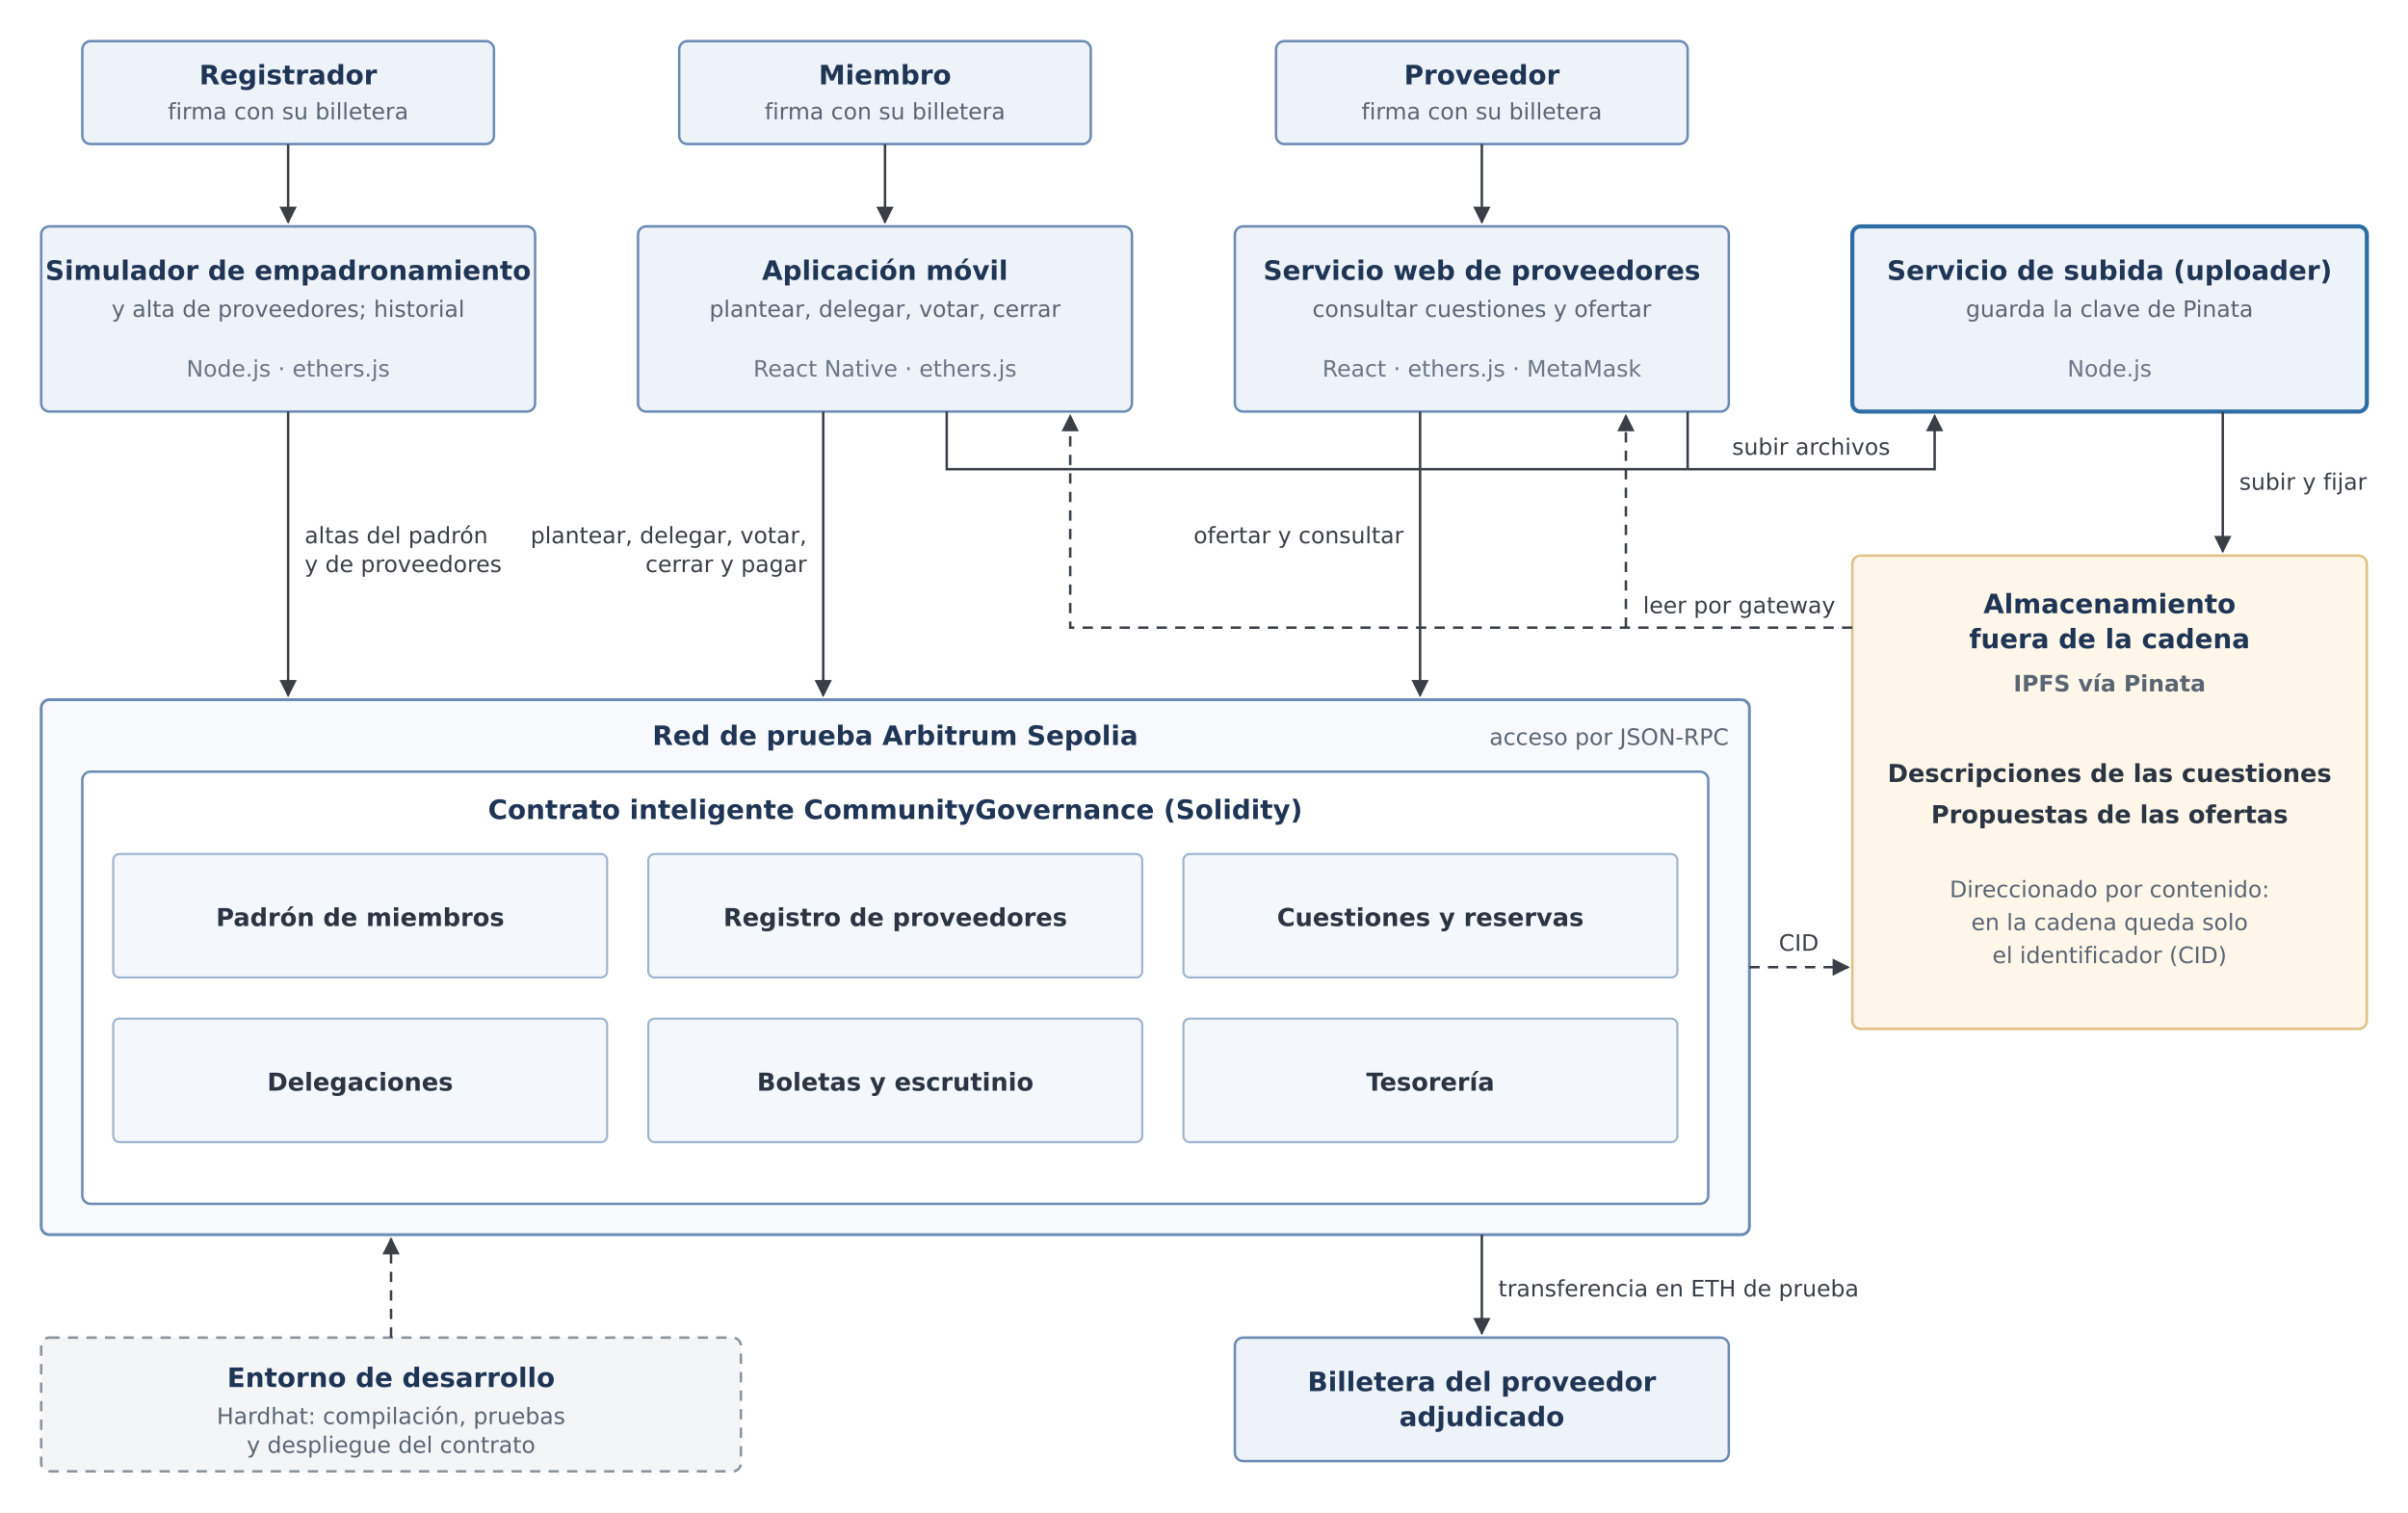
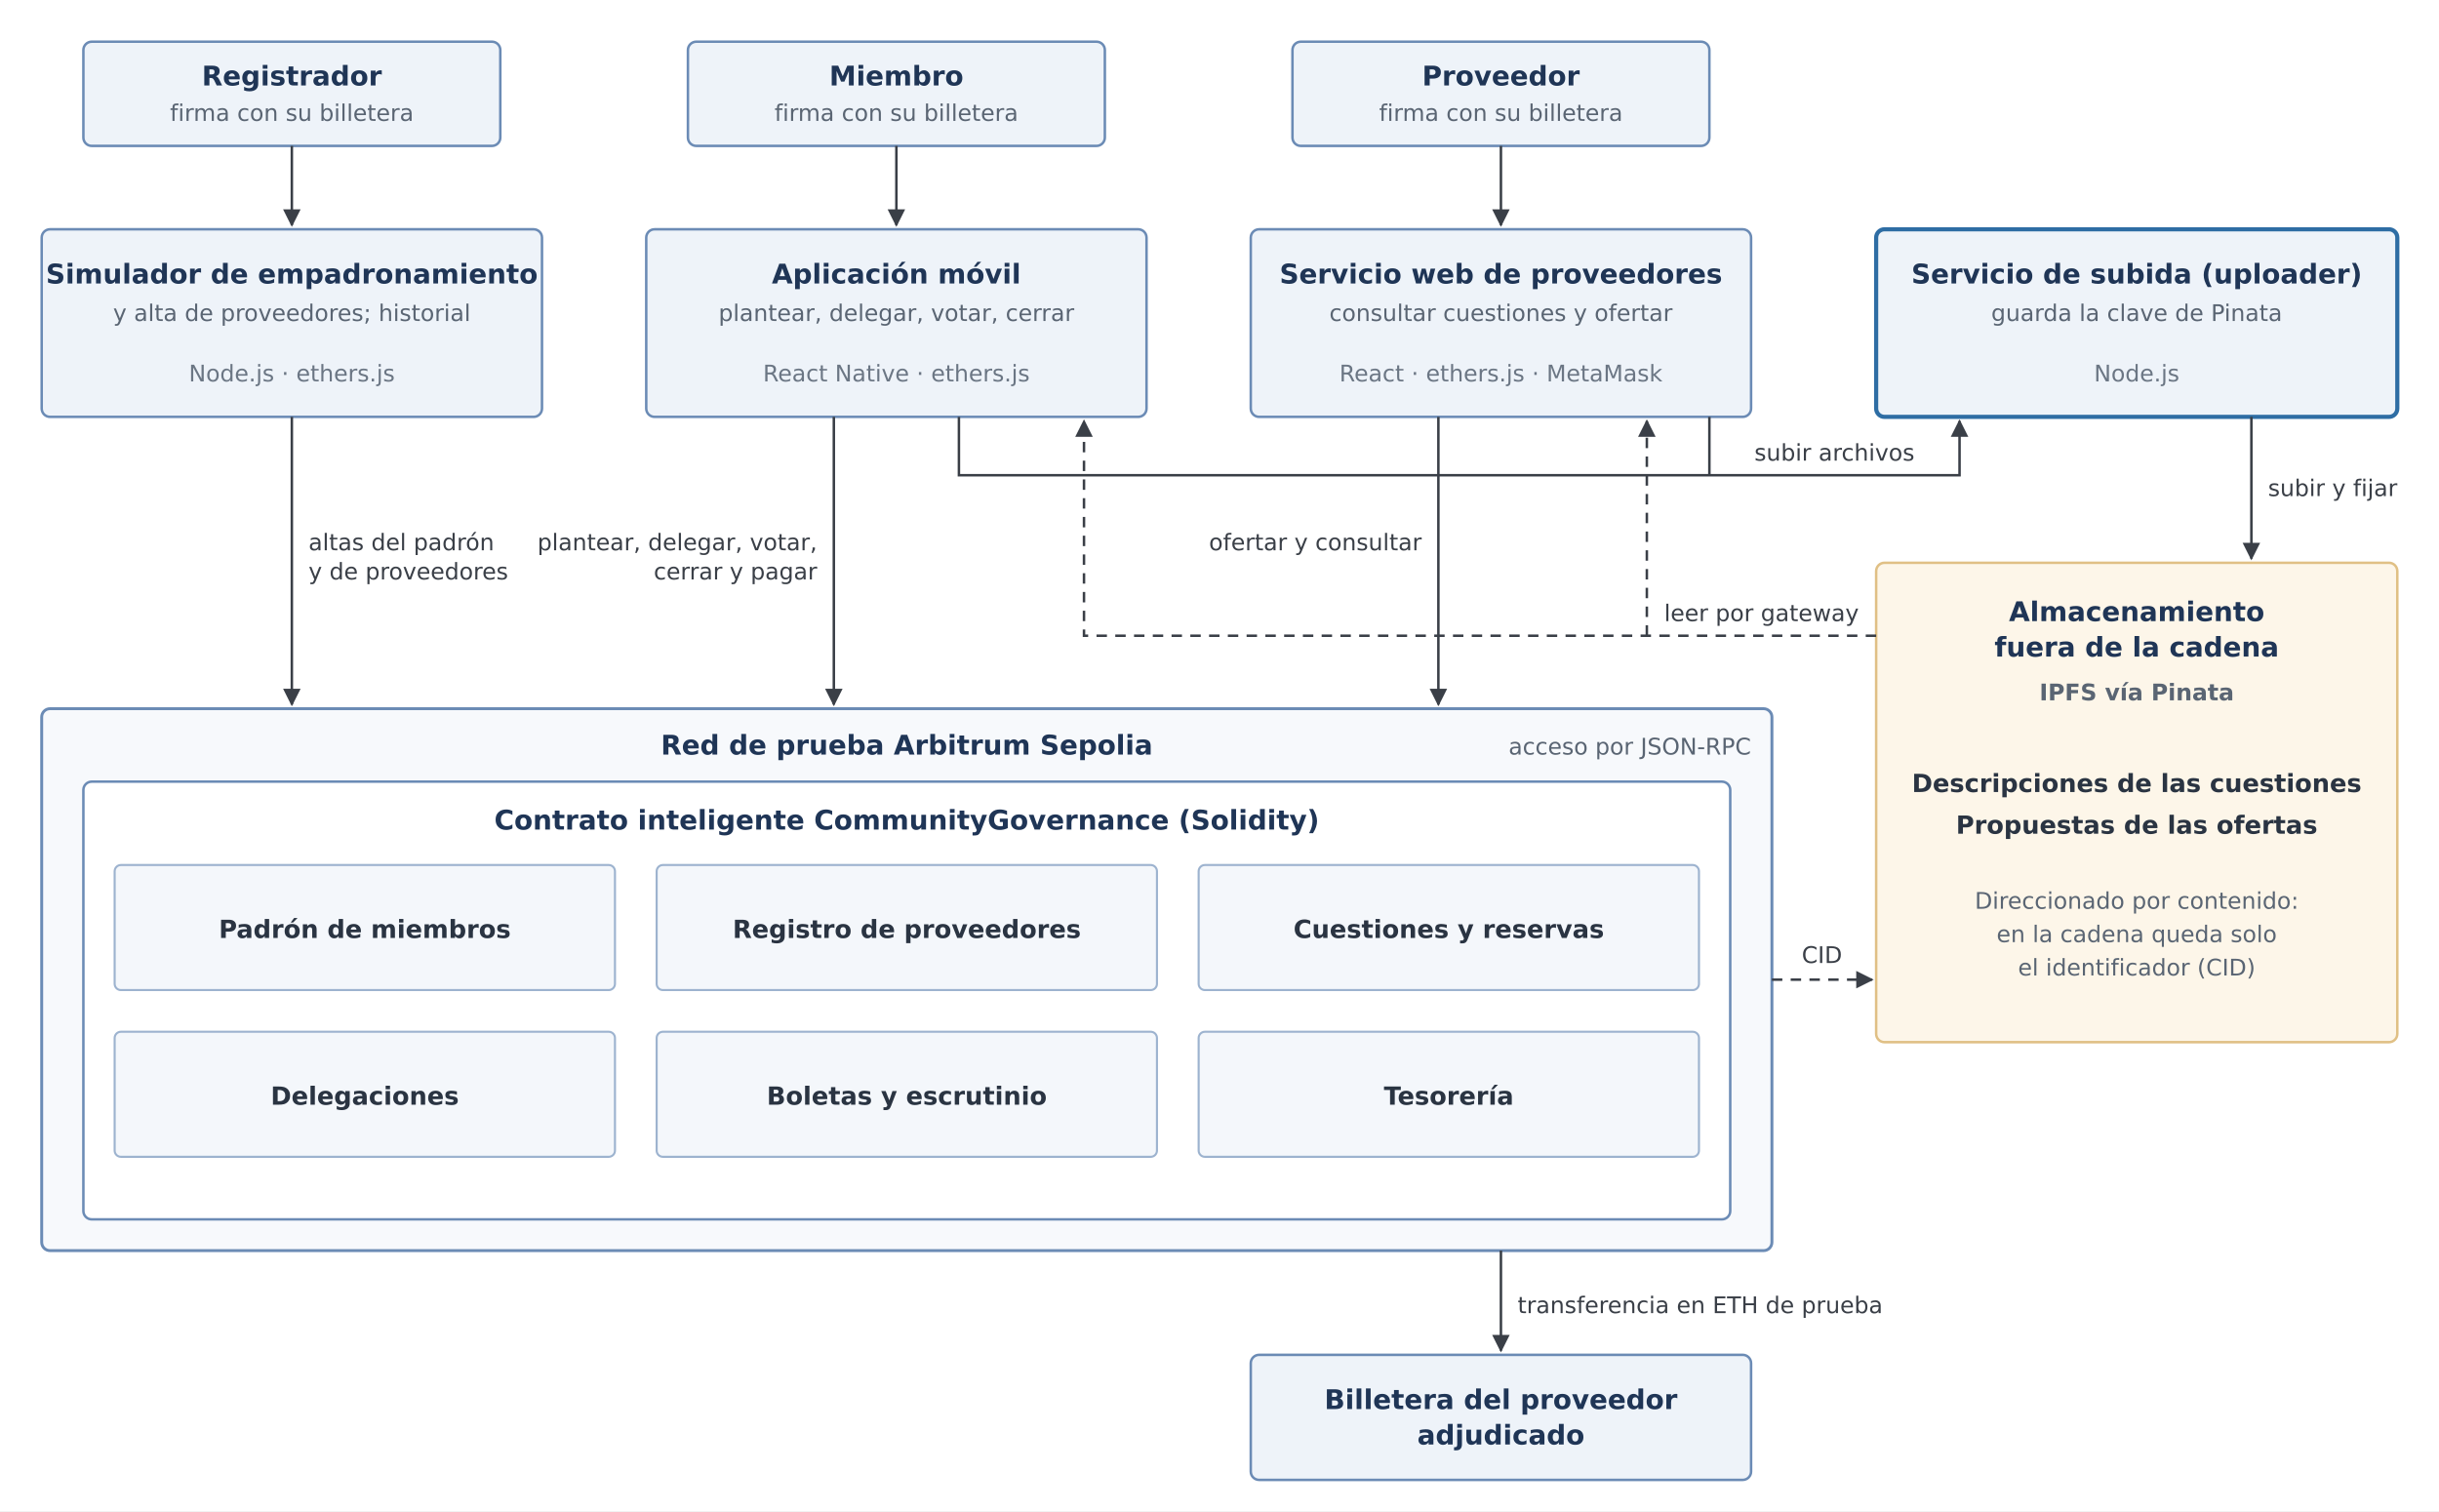
- <svg xmlns="http://www.w3.org/2000/svg" width="1170" height="735" viewBox="0 0 1170 735" font-family="DejaVu Sans, Arial, sans-serif">
+ <svg xmlns="http://www.w3.org/2000/svg" width="1170" height="725" viewBox="0 0 1170 725" font-family="DejaVu Sans, Arial, sans-serif">
  <defs>
    <marker id="arrow" viewBox="0 0 10 10" refX="9" refY="5" markerWidth="7" markerHeight="7" orient="auto-start-reverse">
      <path d="M0,0 L10,5 L0,10 z" fill="#3a3f47" />
    </marker>
    <style>
      .box { fill: #eef3f9; stroke: #6b8bb5; stroke-width: 1.2; }
      .module { fill: #f4f7fb; stroke: #9db3cf; stroke-width: 1; }
      .net { fill: #f7f9fc; stroke: #6b8bb5; stroke-width: 1.4; }
      .inner { fill: #ffffff; stroke: #6b8bb5; stroke-width: 1.2; }
      .store { fill: #fdf6e9; stroke: #e0c085; stroke-width: 1.2; }
-       .dev { fill: #f4f5f7; stroke: #8a929c; stroke-width: 1.2; stroke-dasharray: 5 4; }
      .new { fill: #eef3f9; stroke: #2e6da4; stroke-width: 2; }
      .title { font-size: 13px; font-weight: 700; fill: #1f3556; }
      .sub { font-size: 11px; fill: #5a6573; }
      .tech { font-size: 11px; fill: #6b7684; }
      .mod { font-size: 12px; font-weight: 700; fill: #2a3442; }
      .label { font-size: 11px; fill: #3a3f47; }
      .line { stroke: #3a3f47; stroke-width: 1.2; fill: none; }
      .dashed { stroke: #3a3f47; stroke-width: 1.2; fill: none; stroke-dasharray: 5 4; }
    </style>
  </defs>
-   <rect width="1170" height="735" fill="#ffffff" />
+   <rect width="1170" height="725" fill="#ffffff" />
  <rect class="box" x="40" y="20" width="200" height="50" rx="4" />
  <text class="title" x="140" y="41" text-anchor="middle">Registrador</text>
  <text class="sub" x="140" y="58" text-anchor="middle">firma con su billetera</text>
  <rect class="box" x="330" y="20" width="200" height="50" rx="4" />
  <text class="title" x="430" y="41" text-anchor="middle">Miembro</text>
  <text class="sub" x="430" y="58" text-anchor="middle">firma con su billetera</text>
  <rect class="box" x="620" y="20" width="200" height="50" rx="4" />
  <text class="title" x="720" y="41" text-anchor="middle">Proveedor</text>
  <text class="sub" x="720" y="58" text-anchor="middle">firma con su billetera</text>
  <line class="line" x1="140" y1="70" x2="140" y2="108" marker-end="url(#arrow)" />
  <line class="line" x1="430" y1="70" x2="430" y2="108" marker-end="url(#arrow)" />
  <line class="line" x1="720" y1="70" x2="720" y2="108" marker-end="url(#arrow)" />
  <rect class="box" x="20" y="110" width="240" height="90" rx="4" />
  <text class="title" x="140" y="136" text-anchor="middle">Simulador de empadronamiento</text>
  <text class="sub" x="140" y="154" text-anchor="middle">y alta de proveedores; historial</text>
  <text class="tech" x="140" y="183" text-anchor="middle">Node.js · ethers.js</text>
  <rect class="box" x="310" y="110" width="240" height="90" rx="4" />
  <text class="title" x="430" y="136" text-anchor="middle">Aplicación móvil</text>
  <text class="sub" x="430" y="154" text-anchor="middle">plantear, delegar, votar, cerrar</text>
  <text class="tech" x="430" y="183" text-anchor="middle">React Native · ethers.js</text>
  <rect class="box" x="600" y="110" width="240" height="90" rx="4" />
  <text class="title" x="720" y="136" text-anchor="middle">Servicio web de proveedores</text>
  <text class="sub" x="720" y="154" text-anchor="middle">consultar cuestiones y ofertar</text>
  <text class="tech" x="720" y="183" text-anchor="middle">React · ethers.js · MetaMask</text>
  <rect class="new" x="900" y="110" width="250" height="90" rx="4" />
  <text class="title" x="1025" y="136" text-anchor="middle">Servicio de subida (uploader)</text>
  <text class="sub" x="1025" y="154" text-anchor="middle">guarda la clave de Pinata</text>
  <text class="tech" x="1025" y="183" text-anchor="middle">Node.js</text>
  <rect class="store" x="900" y="270" width="250" height="230" rx="4" />
  <text class="title" x="1025" y="298" text-anchor="middle">Almacenamiento</text>
  <text class="title" x="1025" y="315" text-anchor="middle">fuera de la cadena</text>
  <text class="sub" x="1025" y="336" text-anchor="middle" font-weight="700">IPFS vía Pinata</text>
  <text class="mod" x="1025" y="380" text-anchor="middle">Descripciones de las cuestiones</text>
  <text class="mod" x="1025" y="400" text-anchor="middle">Propuestas de las ofertas</text>
  <text class="sub" x="1025" y="436" text-anchor="middle">Direccionado por contenido:</text>
  <text class="sub" x="1025" y="452" text-anchor="middle">en la cadena queda solo</text>
  <text class="sub" x="1025" y="468" text-anchor="middle">el identificador (CID)</text>
  <rect class="net" x="20" y="340" width="830" height="260" rx="4" />
  <text class="title" x="435" y="362" text-anchor="middle" fill="#2e6da4">Red de prueba Arbitrum Sepolia</text>
  <text class="sub" x="840" y="362" text-anchor="end">acceso por JSON-RPC</text>
  <rect class="inner" x="40" y="375" width="790" height="210" rx="4" />
  <text class="title" x="435" y="398" text-anchor="middle">Contrato inteligente CommunityGovernance (Solidity)</text>
  <rect class="module" x="55" y="415" width="240" height="60" rx="3" />
  <text class="mod" x="175" y="450" text-anchor="middle">Padrón de miembros</text>
  <rect class="module" x="315" y="415" width="240" height="60" rx="3" />
  <text class="mod" x="435" y="450" text-anchor="middle">Registro de proveedores</text>
  <rect class="module" x="575" y="415" width="240" height="60" rx="3" />
  <text class="mod" x="695" y="450" text-anchor="middle">Cuestiones y reservas</text>
  <rect class="module" x="55" y="495" width="240" height="60" rx="3" />
  <text class="mod" x="175" y="530" text-anchor="middle">Delegaciones</text>
  <rect class="module" x="315" y="495" width="240" height="60" rx="3" />
  <text class="mod" x="435" y="530" text-anchor="middle">Boletas y escrutinio</text>
  <rect class="module" x="575" y="495" width="240" height="60" rx="3" />
  <text class="mod" x="695" y="530" text-anchor="middle">Tesorería</text>
  <line class="line" x1="140" y1="200" x2="140" y2="338" marker-end="url(#arrow)" />
  <text class="label" x="148" y="264">altas del padrón</text>
  <text class="label" x="148" y="278">y de proveedores</text>
  <line class="line" x1="400" y1="200" x2="400" y2="338" marker-end="url(#arrow)" />
  <text class="label" x="392" y="264" text-anchor="end">plantear, delegar, votar,</text>
  <text class="label" x="392" y="278" text-anchor="end">cerrar y pagar</text>
  <line class="line" x1="690" y1="200" x2="690" y2="338" marker-end="url(#arrow)" />
  <text class="label" x="682" y="264" text-anchor="end">ofertar y consultar</text>
  <polyline class="line" points="460,200 460,228 940,228 940,202" marker-end="url(#arrow)" />
  <polyline class="line" points="820,200 820,228" />
  <text class="label" x="880" y="221" text-anchor="middle">subir archivos</text>
  <line class="line" x1="1080" y1="200" x2="1080" y2="268" marker-end="url(#arrow)" />
  <text class="label" x="1088" y="238">subir y fijar</text>
  <polyline class="dashed" points="900,305 520,305 520,202" marker-end="url(#arrow)" />
  <polyline class="dashed" points="790,305 790,202" marker-end="url(#arrow)" />
  <text class="label" x="845" y="298" text-anchor="middle">leer por gateway</text>
  <line class="dashed" x1="850" y1="470" x2="898" y2="470" marker-end="url(#arrow)" />
  <text class="label" x="874" y="462" text-anchor="middle">CID</text>
-   <rect class="dev" x="20" y="650" width="340" height="65" rx="4" />
-   <text class="title" x="190" y="674" text-anchor="middle">Entorno de desarrollo</text>
-   <text class="sub" x="190" y="692" text-anchor="middle">Hardhat: compilación, pruebas</text>
-   <text class="sub" x="190" y="706" text-anchor="middle">y despliegue del contrato</text>
-   <line class="dashed" x1="190" y1="650" x2="190" y2="602" marker-end="url(#arrow)" />
  <rect class="box" x="600" y="650" width="240" height="60" rx="4" />
  <text class="title" x="720" y="676" text-anchor="middle">Billetera del proveedor</text>
  <text class="title" x="720" y="693" text-anchor="middle">adjudicado</text>
  <line class="line" x1="720" y1="600" x2="720" y2="648" marker-end="url(#arrow)" />
  <text class="label" x="728" y="630">transferencia en ETH de prueba</text>
</svg>
